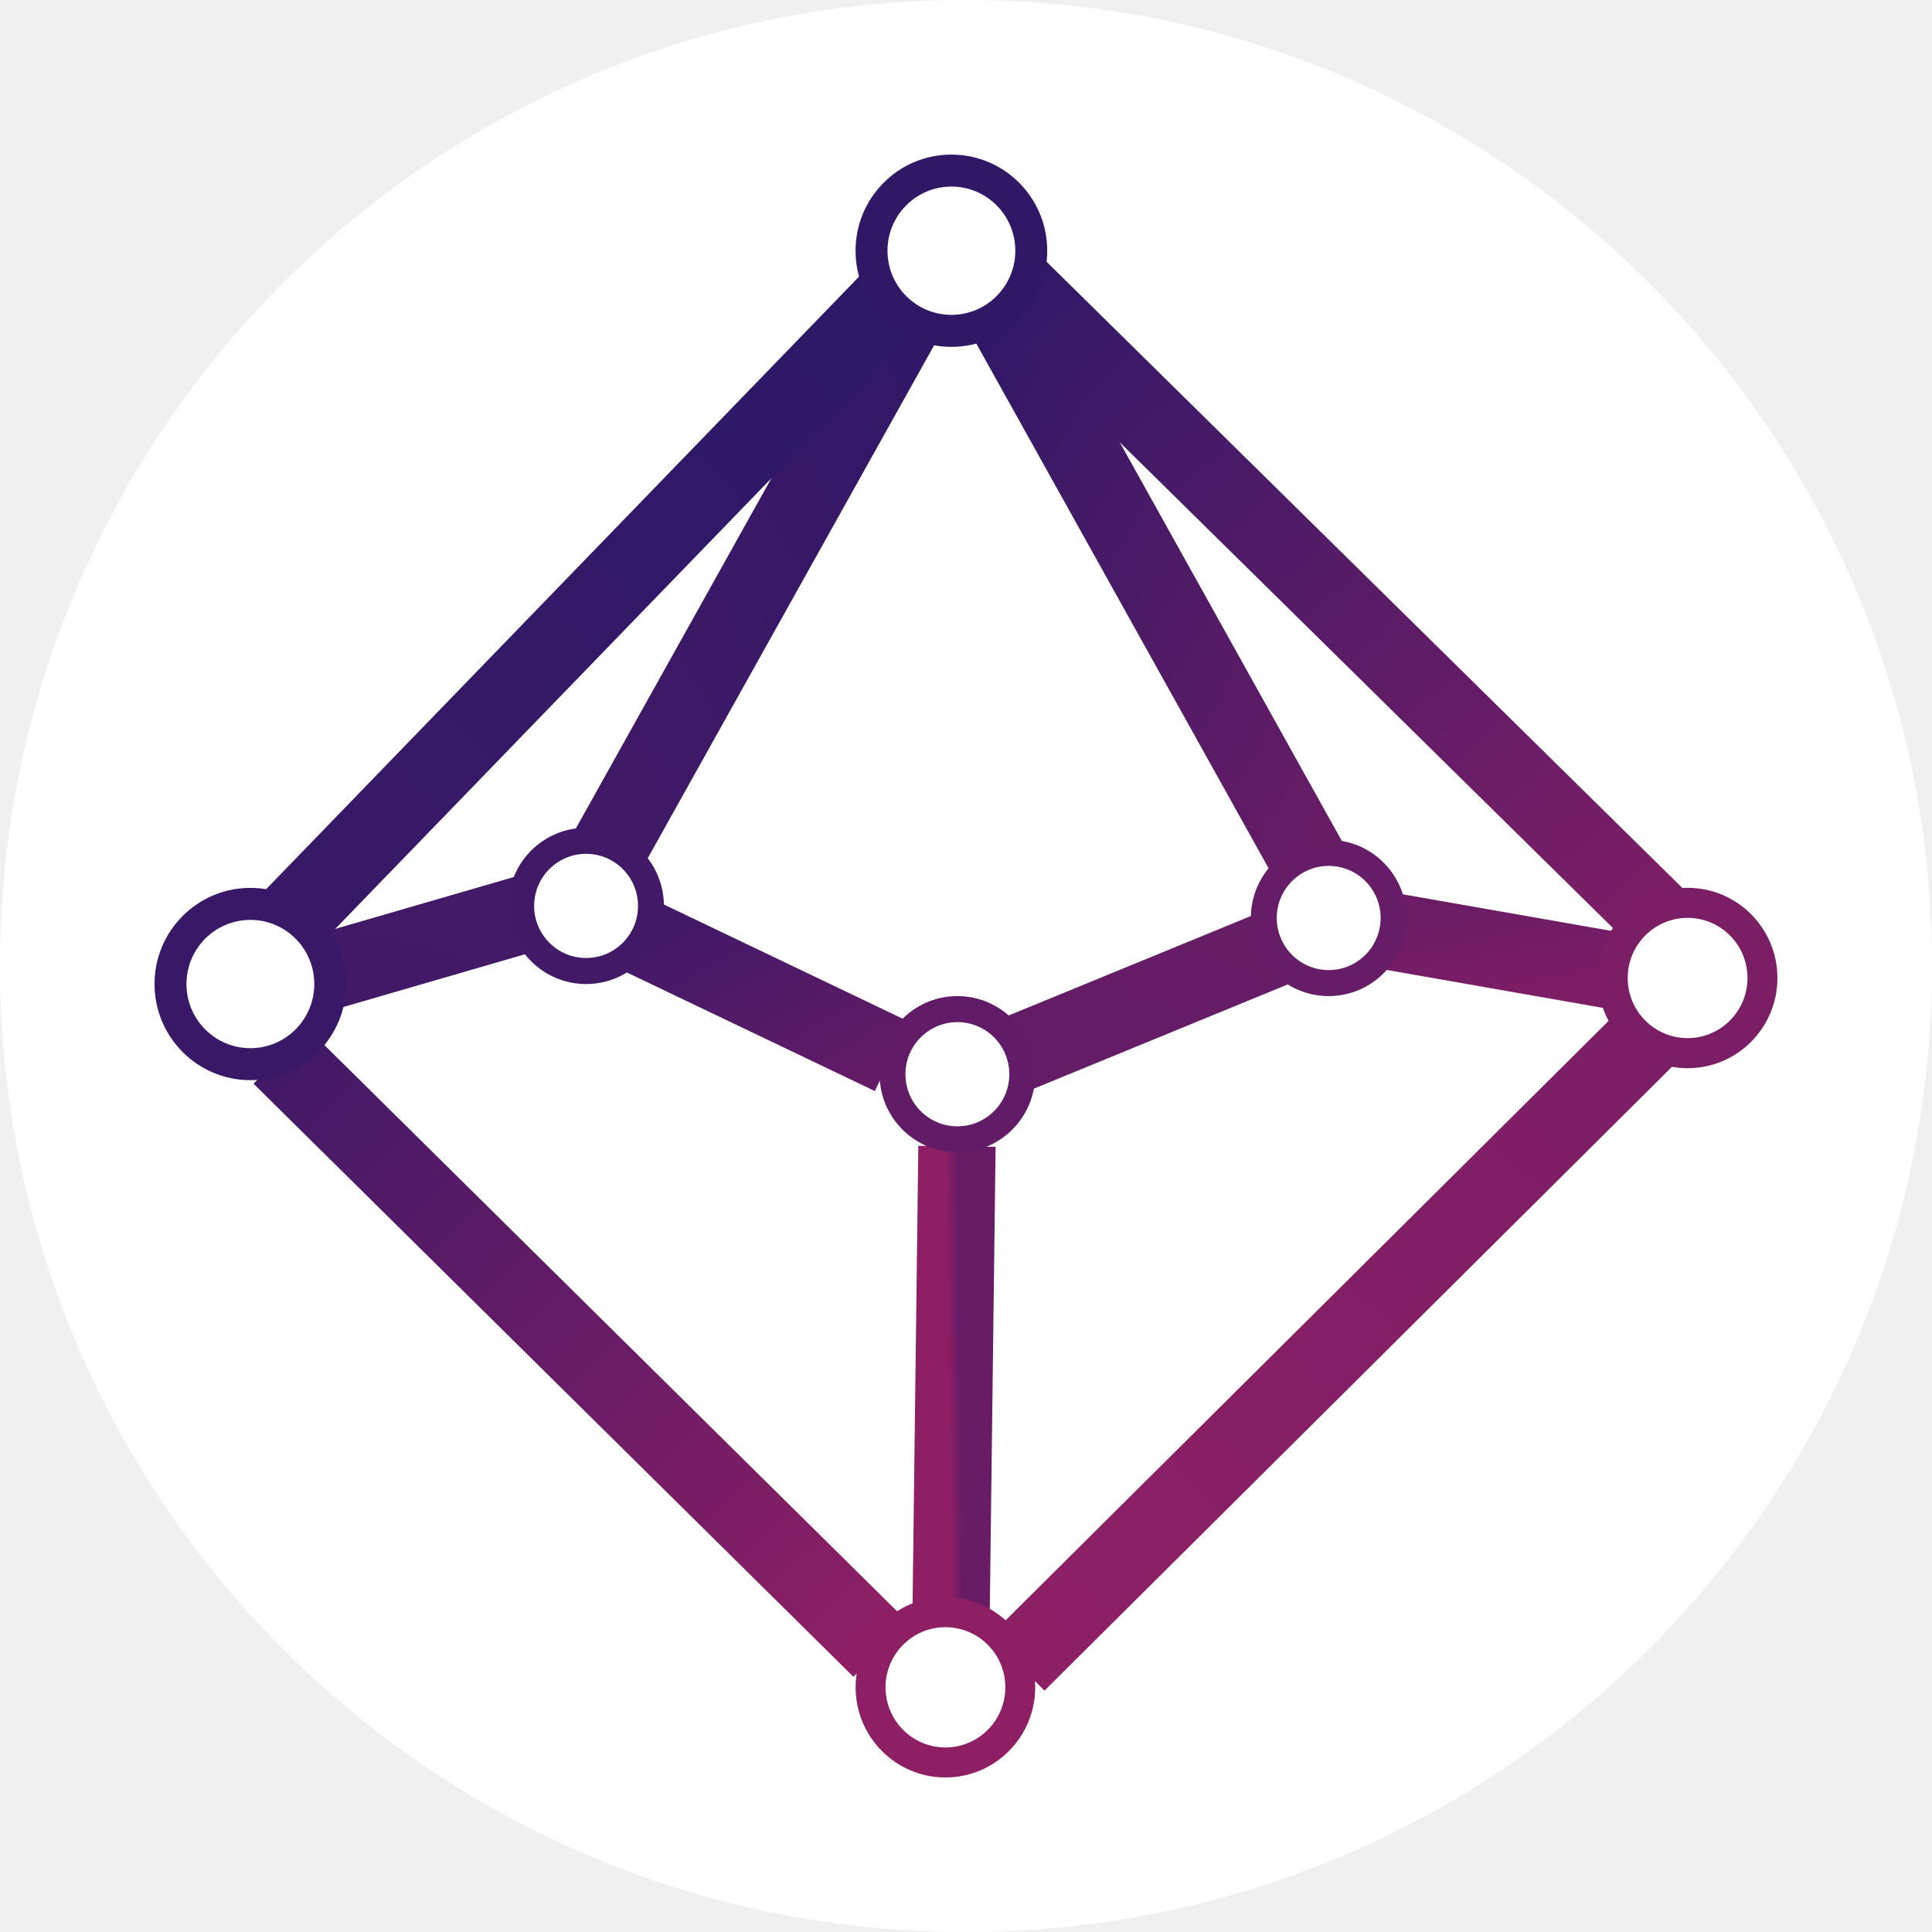
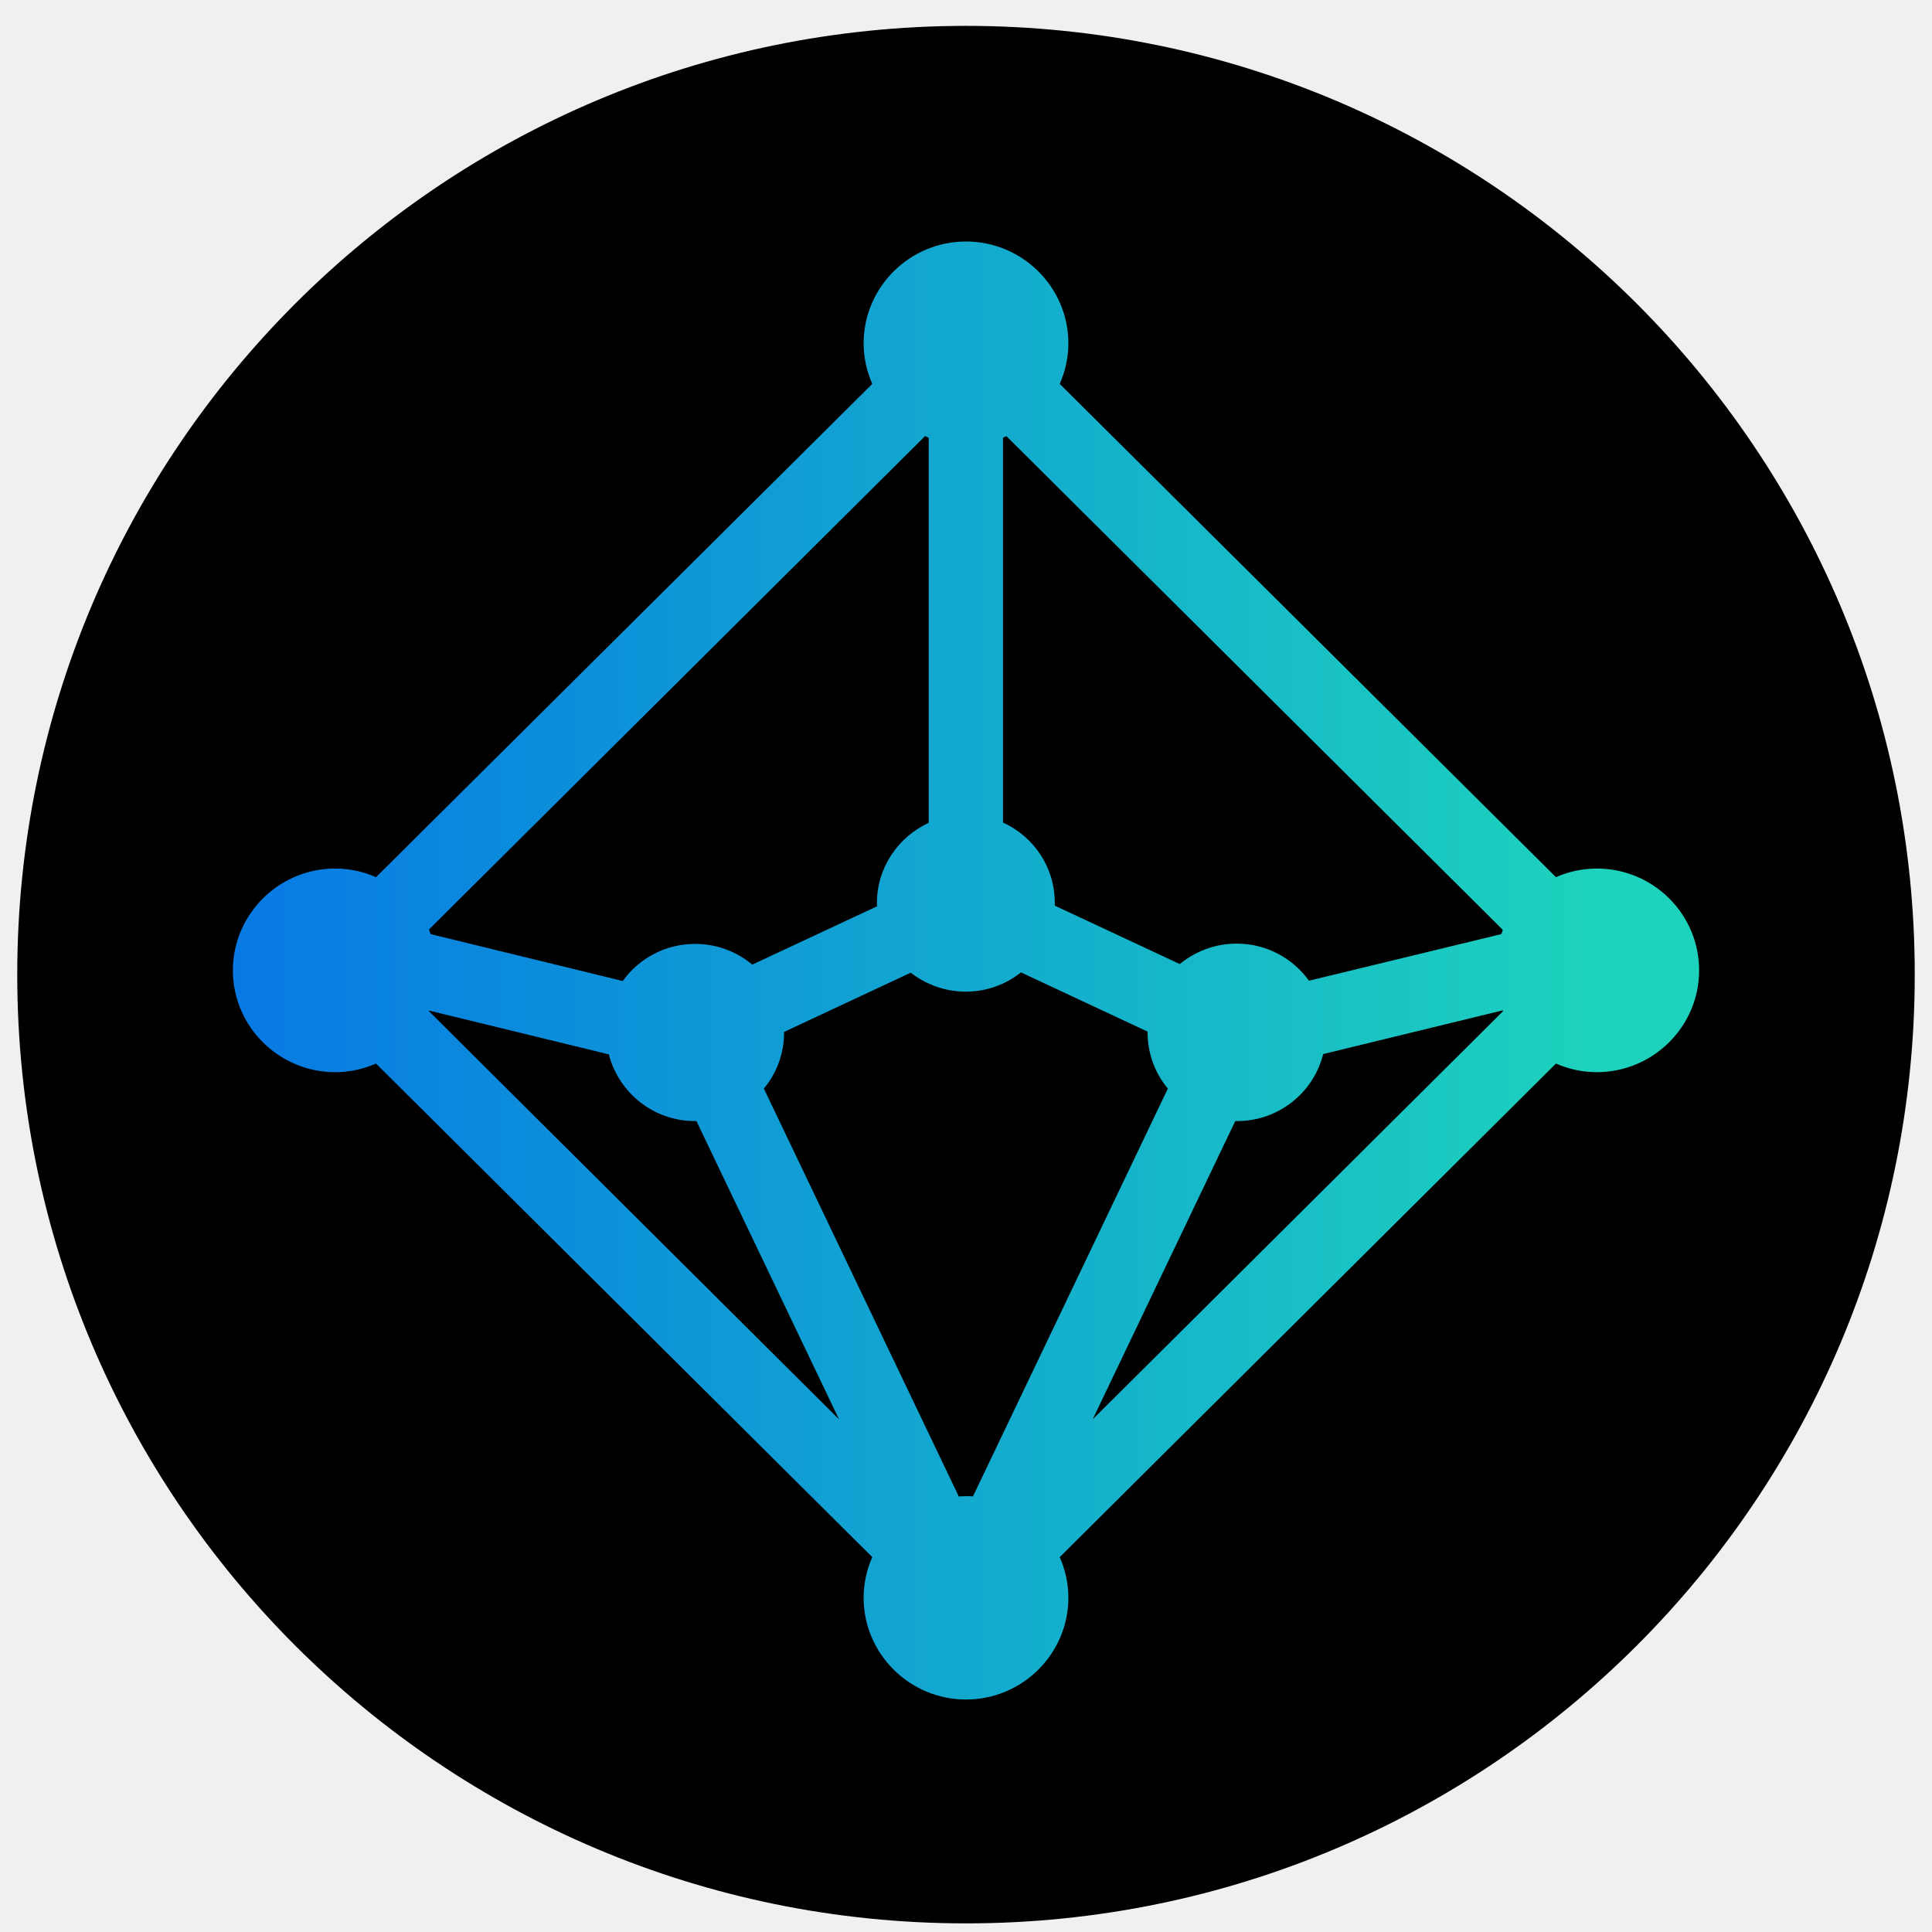
- <svg xmlns="http://www.w3.org/2000/svg" width="25" height="25" viewBox="0 0 25 25" fill="none">
-   <circle cx="12.5" cy="12.5" r="12.5" fill="white" />
-   <path d="M11.764 4.022L7.812 11.1" stroke="url(#paint0_linear)" />
-   <path d="M11.609 3.789L3.705 11.955" stroke="url(#paint1_linear)" />
-   <path d="M12.926 3.944L16.956 11.178" stroke="url(#paint2_linear)" />
-   <path d="M13.159 3.711L21.45 11.877" stroke="url(#paint3_linear)" />
-   <path d="M11.395 21.342L3.632 13.667" stroke="url(#paint4_linear)" />
-   <path d="M13.163 21.522L21.3 13.433" stroke="url(#paint5_linear)" />
-   <path d="M12.383 14.833L12.306 20.977" stroke="url(#paint6_linear)" />
-   <path d="M20.99 12.578L17.89 12.034" stroke="url(#paint7_linear)" />
-   <path d="M16.495 12.267L13.085 13.667" stroke="url(#paint8_linear)" />
-   <path d="M11.536 13.667L8.282 12.111" stroke="url(#paint9_linear)" />
-   <path d="M6.887 11.8L3.94 12.656" stroke="url(#paint10_linear)" />
-   <ellipse rx="1.162" ry="1.167" transform="matrix(-1 0 0 1 12.2336 21.8332)" fill="#8F1F65" />
-   <ellipse rx="0.775" ry="0.778" transform="matrix(-1 0 0 1 12.2339 21.8339)" fill="white" />
-   <ellipse rx="1.24" ry="1.244" transform="matrix(-1 0 0 1 12.3109 3.24443)" fill="#301867" />
-   <ellipse rx="0.827" ry="0.83" transform="matrix(-1 0 0 1 12.3111 3.24417)" fill="white" />
-   <ellipse rx="1.24" ry="1.244" transform="matrix(-1 0 0 1 3.23964 12.7332)" fill="#391967" />
-   <ellipse rx="0.827" ry="0.83" transform="matrix(-1 0 0 1 3.23984 12.7334)" fill="white" />
-   <ellipse rx="1.162" ry="1.167" transform="matrix(-1 0 0 1 21.8376 12.6554)" fill="#7B1E65" />
-   <ellipse rx="0.775" ry="0.778" transform="matrix(-1 0 0 1 21.8374 12.6552)" fill="white" />
-   <ellipse rx="1.007" ry="1.011" transform="matrix(-1 0 0 1 7.58393 11.7225)" fill="#421967" />
-   <ellipse rx="0.672" ry="0.674" transform="matrix(-1 0 0 1 7.58379 11.7224)" fill="white" />
-   <ellipse rx="1.007" ry="1.011" transform="matrix(-1 0 0 1 17.1928 11.8783)" fill="#661C66" />
-   <ellipse rx="0.672" ry="0.674" transform="matrix(-1 0 0 1 17.1932 11.8787)" fill="white" />
-   <ellipse rx="1.007" ry="1.011" transform="matrix(-1 0 0 1 12.3886 13.9003)" fill="#621B66" />
-   <ellipse rx="0.672" ry="0.674" transform="matrix(-1 0 0 1 12.3885 13.9006)" fill="white" />
+ <svg xmlns="http://www.w3.org/2000/svg" width="224" height="224" viewBox="0 0 224 224" fill="none">
+   <circle cx="112" cy="113" r="110" fill="black" />
+   <path d="M185.13 100.7C183.454 100.7 181.844 101.067 180.402 101.701L122.864 44.508C123.501 43.074 123.87 41.473 123.87 39.806C123.87 33.303 118.538 28 112 28C105.462 28 100.13 33.303 100.13 39.806C100.13 41.473 100.499 43.074 101.136 44.508L43.598 101.701C42.156 101.067 40.546 100.7 38.87 100.7C32.331 100.7 27 106.003 27 112.506C27 119.009 32.331 124.311 38.87 124.311C40.546 124.311 42.156 123.944 43.598 123.311L101.136 180.537C100.499 181.971 100.13 183.572 100.13 185.239C100.13 191.742 105.462 197.045 112 197.045C118.538 197.045 123.87 191.742 123.87 185.239C123.87 183.572 123.501 181.971 122.864 180.537L180.402 123.311C181.844 123.944 183.454 124.311 185.13 124.311C191.669 124.311 197 119.009 197 112.506C197 106.003 191.702 100.7 185.13 100.7ZM174.065 108.304L151.767 113.706C149.89 111.105 146.838 109.404 143.385 109.404C140.87 109.404 138.59 110.305 136.779 111.772L122.294 105.002C122.294 104.902 122.294 104.802 122.294 104.669C122.294 100.534 119.846 96.999 116.292 95.365V50.744C116.426 50.677 116.56 50.644 116.694 50.577L174.233 107.804C174.199 107.97 174.132 108.137 174.065 108.304ZM112 173.467C111.732 173.467 111.464 173.501 111.162 173.501L88.562 126.212C90.037 124.445 90.909 122.177 90.909 119.709C90.909 119.676 90.909 119.676 90.909 119.642L105.596 112.773C107.339 114.14 109.586 114.974 111.966 114.974C114.381 114.974 116.627 114.14 118.371 112.739L133.057 119.609C133.057 119.642 133.057 119.676 133.057 119.709C133.057 122.177 133.929 124.445 135.404 126.212L112.805 173.501C112.536 173.467 112.268 173.467 112 173.467ZM107.675 50.744V95.398C104.154 97.032 101.673 100.567 101.673 104.702C101.673 104.836 101.673 104.936 101.706 105.069L87.221 111.839C85.41 110.338 83.13 109.438 80.582 109.438C77.128 109.438 74.077 111.138 72.199 113.74L49.935 108.304C49.868 108.137 49.801 107.97 49.734 107.77L107.272 50.544C107.406 50.644 107.54 50.711 107.675 50.744ZM49.767 117.175L70.59 122.244C71.73 126.679 75.754 129.981 80.582 129.981C80.649 129.981 80.682 129.981 80.749 129.981L97.28 164.563L49.734 117.241C49.734 117.208 49.767 117.175 49.767 117.175ZM143.217 129.981C143.284 129.981 143.351 129.981 143.418 129.981C148.247 129.981 152.304 126.679 153.41 122.21L174.233 117.141C174.233 117.175 174.266 117.208 174.266 117.241L126.686 164.563L143.217 129.981Z" fill="url(#paint0_linear)" />
  <defs>
-     <linearGradient id="paint0_linear" x1="9.748" y1="0.507" x2="3.76" y2="3.948" gradientUnits="userSpaceOnUse">
-       <stop stop-color="#301867" />
-       <stop offset="1" stop-color="#421967" />
-     </linearGradient>
-     <linearGradient id="paint1_linear" x1="7.779" y1="-1.188" x2="-0.687" y2="7.316" gradientUnits="userSpaceOnUse">
-       <stop stop-color="#2C1868" />
-       <stop offset="1" stop-color="#391967" />
-     </linearGradient>
-     <linearGradient id="paint2_linear" x1="14.982" y1="0.351" x2="21.094" y2="3.856" gradientUnits="userSpaceOnUse">
-       <stop stop-color="#301867" />
-       <stop offset="1" stop-color="#681C66" />
-     </linearGradient>
-     <linearGradient id="paint3_linear" x1="17.176" y1="-1.266" x2="25.631" y2="7.644" gradientUnits="userSpaceOnUse">
-       <stop stop-color="#2C1868" />
-       <stop offset="1" stop-color="#7C1E66" />
-     </linearGradient>
-     <linearGradient id="paint4_linear" x1="15.262" y1="17.512" x2="7.601" y2="9.75" gradientUnits="userSpaceOnUse">
-       <stop stop-color="#8F1F65" />
-       <stop offset="1" stop-color="#411967" />
-     </linearGradient>
-     <linearGradient id="paint5_linear" x1="17.105" y1="26.452" x2="25.484" y2="17.705" gradientUnits="userSpaceOnUse">
-       <stop stop-color="#8F1F65" />
-       <stop offset="1" stop-color="#7C1E66" />
-     </linearGradient>
-     <linearGradient id="paint6_linear" x1="12.422" y1="17.905" x2="12.267" y2="17.907" gradientUnits="userSpaceOnUse">
-       <stop stop-color="#681C66" />
-       <stop offset="1" stop-color="#8F1F65" />
-     </linearGradient>
-     <linearGradient id="paint7_linear" x1="19.538" y1="12.858" x2="19.345" y2="11.811" gradientUnits="userSpaceOnUse">
-       <stop stop-color="#7D1D66" />
-       <stop offset="1" stop-color="#6C1C65" />
-     </linearGradient>
-     <linearGradient id="paint8_linear" x1="18.2" y1="12.967" x2="17.216" y2="15.363" gradientUnits="userSpaceOnUse">
-       <stop stop-color="#671C66" />
-       <stop offset="1" stop-color="#641C66" />
-     </linearGradient>
-     <linearGradient id="paint9_linear" x1="10.171" y1="14.487" x2="8.77" y2="12.003" gradientUnits="userSpaceOnUse">
-       <stop stop-color="#631B66" />
-       <stop offset="1" stop-color="#421967" />
-     </linearGradient>
-     <linearGradient id="paint10_linear" x1="8.36" y1="12.228" x2="7.902" y2="13.806" gradientUnits="userSpaceOnUse">
-       <stop stop-color="#421A67" />
-       <stop offset="1" stop-color="#411967" />
+     <linearGradient id="paint0_linear" x1="26.987" y1="112.52" x2="197.013" y2="112.52" gradientUnits="userSpaceOnUse">
+       <stop stop-color="#0779E4" />
+       <stop offset="0.934" stop-color="#1DD3BD" />
    </linearGradient>
  </defs>
</svg>
